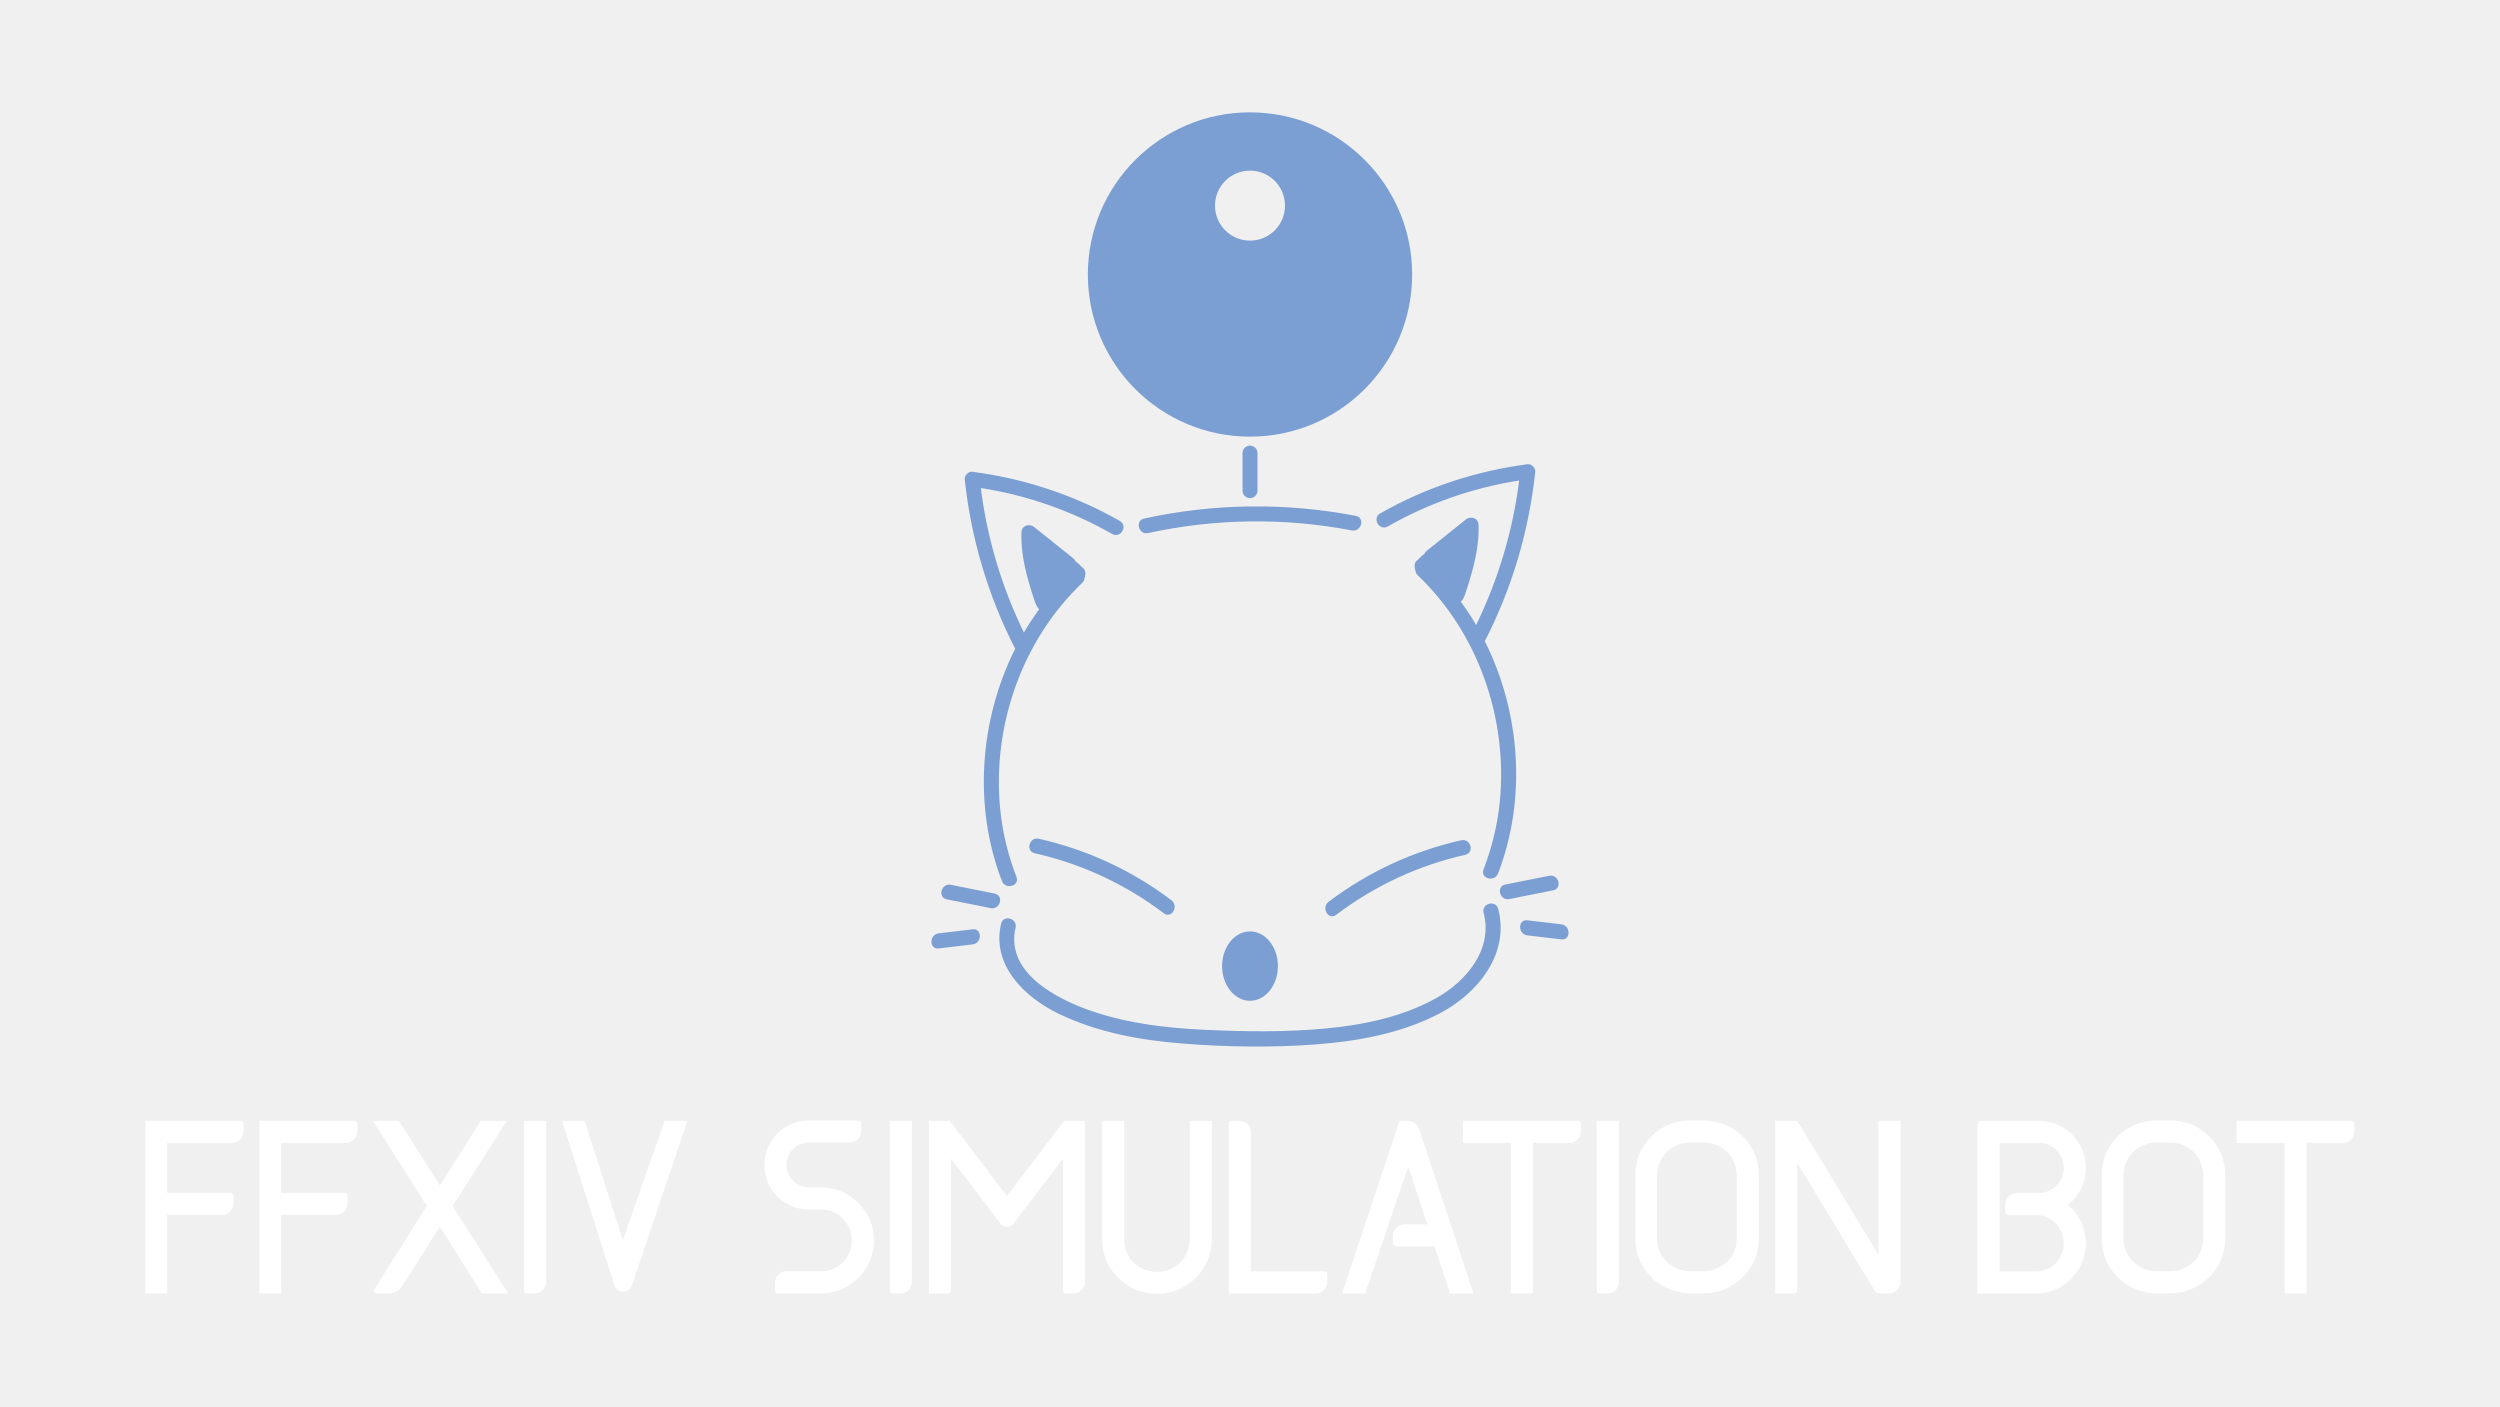
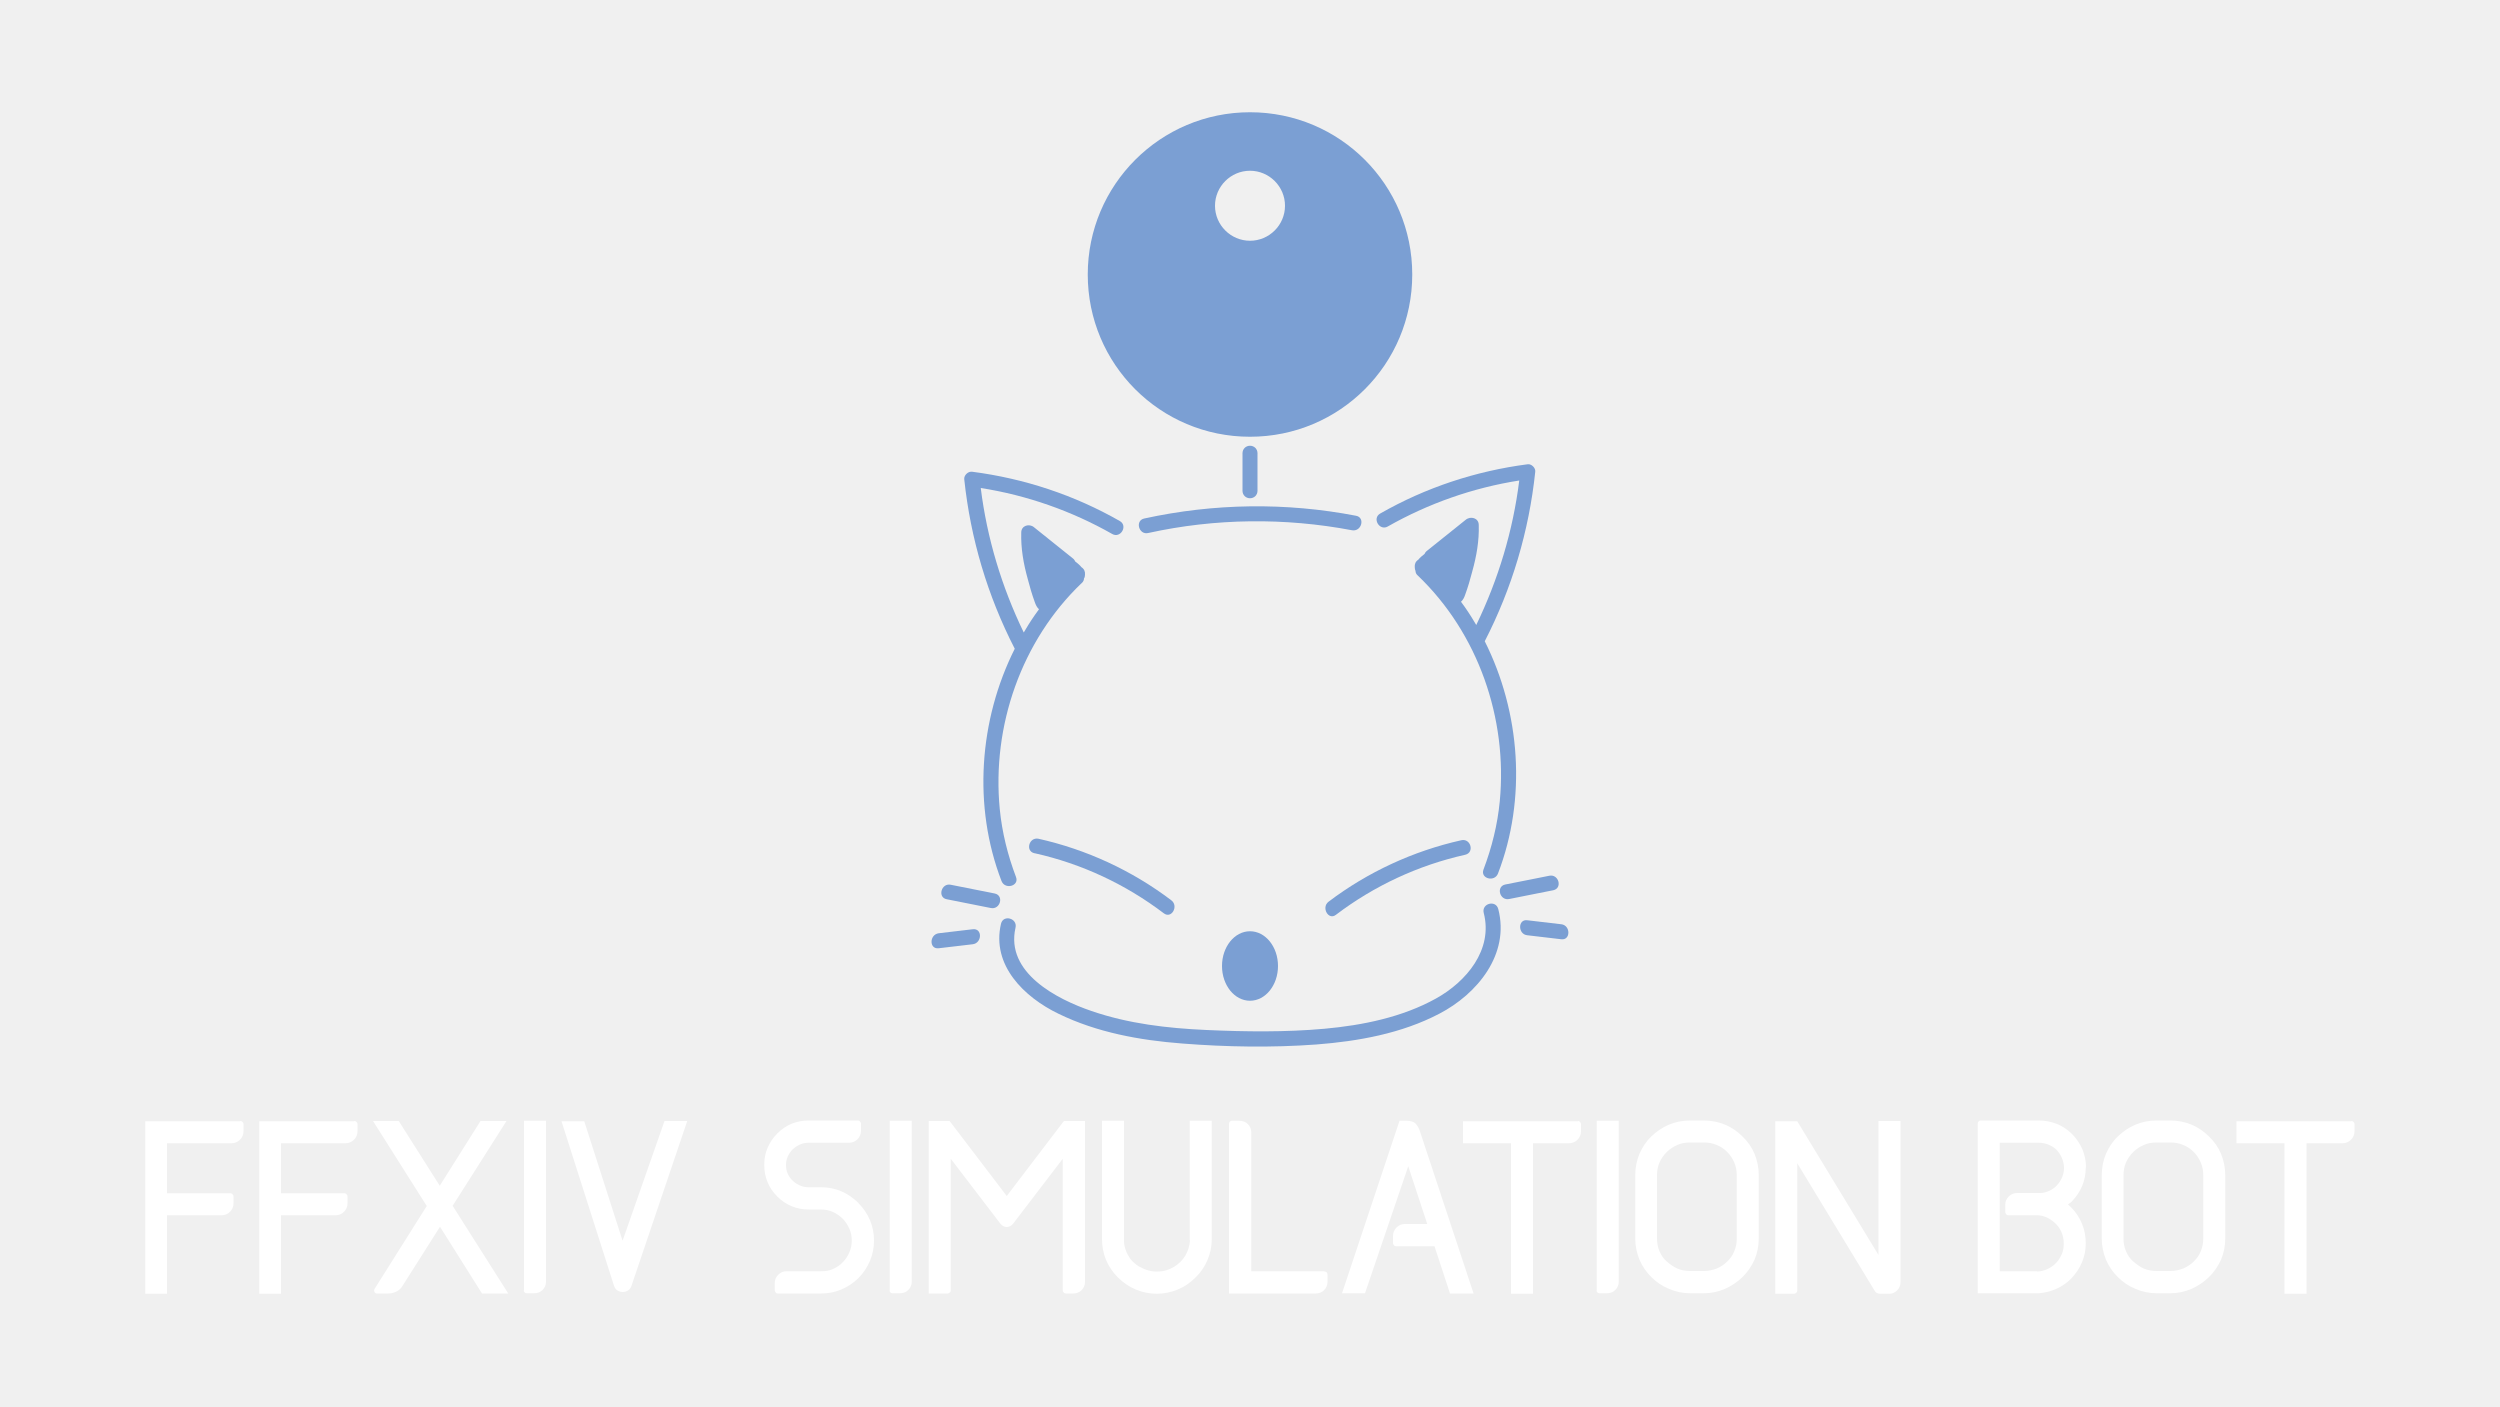
- <svg xmlns="http://www.w3.org/2000/svg" version="1.1" id="레이어_1" x="0px" y="0px" viewBox="0 0 1000 562.5" style="enable-background:new 0 0 1000 562.5;" xml:space="preserve">
-   <style type="text/css">
- 	.st0{fill:#FFFFFF;}
- 	.st1{fill:#7B9FD3;}
- </style>
+ <svg xmlns="http://www.w3.org/2000/svg" id="_레이어_1" data-name="레이어 1" version="1.1" viewBox="0 0 1000 562.5">
+   <defs>
+     <style>
+       .cls-1 {
+         fill: #7b9fd3;
+       }
+ 
+       .cls-1, .cls-2 {
+         stroke-width: 0px;
+       }
+ 
+       .cls-2 {
+         fill: #fff;
+       }
+     </style>
+   </defs>
  <g>
+     <path class="cls-2" d="M96.1,448.4c.4,0,.7.1.9.4.2.2.4.5.4.8v2.9c0,1.3-.5,2.5-1.4,3.4s-2.1,1.4-3.4,1.4h-25.8v20h25.3c.4,0,.7.1.9.4.2.2.4.5.4.8v2.9c0,1.3-.5,2.4-1.4,3.3s-2,1.4-3.3,1.4h-21.9v31.4h-8.7v-69h37.9Z" />
+     <path class="cls-2" d="M141.7,448.4c.4,0,.7.1.9.4.2.2.4.5.4.8v2.9c0,1.3-.5,2.5-1.4,3.4s-2.1,1.4-3.4,1.4h-25.8v20h25.3c.4,0,.7.1.9.4.2.2.4.5.4.8v2.9c0,1.3-.5,2.4-1.4,3.3s-2,1.4-3.3,1.4h-21.9v31.4h-8.7v-69h37.9Z" />
+     <path class="cls-2" d="M181.1,482.4l22.2,35h-10.5l-16.8-26.7-14.9,23.5c-.6,1.1-1.5,1.9-2.5,2.4s-2.1.8-3.3.8h-4.5c-.5,0-.8-.2-1-.6-.2-.4-.2-.8,0-1.2l20.9-33.2-21.5-34h10.3l16.4,25.9,16.3-25.9h10.4l-21.6,34Z" />
+     <path class="cls-2" d="M209.6,516.2v-67.9h8.8v64.4c0,1.3-.5,2.4-1.4,3.3-.9.9-2,1.3-3.4,1.3h-2.9c-.4,0-.7-.1-.9-.4-.2-.2-.3-.5-.3-.8Z" />
+     <path class="cls-2" d="M249.1,496.1l16.7-47.7h9.1l-22.3,65.9c-.3.8-.7,1.5-1.4,1.9s-1.4.6-2.1.6-1.4-.2-2.1-.6c-.7-.4-1.1-1.1-1.4-1.9l-21-65.8h9.1l15.3,47.7Z" />
+     <path class="cls-2" d="M343.4,481.3c2,2,3.5,4.2,4.6,6.8,1.1,2.6,1.6,5.3,1.6,8.1s-.5,5.5-1.6,8.1-2.6,4.9-4.6,6.9c-2,2-4.3,3.5-6.9,4.6-2.6,1.1-5.2,1.6-8.1,1.6h-17.3c-.3,0-.6-.1-.8-.4s-.4-.5-.4-.8v-3c0-1.3.5-2.4,1.4-3.3.9-.9,2-1.4,3.2-1.4h13.9c1.7,0,3.3-.2,4.8-.9,1.5-.7,2.8-1.5,3.9-2.7,1.1-1.1,2-2.4,2.6-3.9.7-1.5,1-3.1,1-4.8s-.3-3.3-1-4.8-1.5-2.8-2.6-3.9c-1.1-1.1-2.4-2-3.9-2.7-1.5-.7-3.1-1-4.8-1h-4.9c-2.4,0-4.6-.4-6.8-1.3s-4.1-2.2-5.8-3.9-3-3.6-3.9-5.8c-.9-2.1-1.3-4.5-1.3-6.9s.4-4.6,1.3-6.7c.9-2.1,2.2-4.1,3.9-5.8,3.5-3.5,7.7-5.2,12.6-5.2h19.6c.4,0,.7.1.9.4.2.2.4.5.4.8v2.9c0,1.3-.5,2.5-1.4,3.4-.9.9-2.1,1.4-3.4,1.4h-16.1c-1.2,0-2.4.2-3.5.7-1.1.5-2,1.1-2.9,1.9-.8.8-1.5,1.8-2,2.9s-.7,2.3-.7,3.4.2,2.5.7,3.5c.5,1.1,1.1,2,2,2.8.8.8,1.8,1.4,2.9,1.9,1.1.5,2.2.7,3.5.7h4.9c2.8,0,5.5.5,8.1,1.6,2.6,1.1,4.8,2.7,6.9,4.7Z" />
+     <path class="cls-2" d="M355.9,516.2v-67.9h8.8v64.4c0,1.3-.5,2.4-1.4,3.3-.9.9-2,1.3-3.4,1.3h-2.9c-.4,0-.7-.1-.9-.4-.2-.2-.3-.5-.3-.8Z" />
+     <path class="cls-2" d="M425.7,448.4h8.3v64.4c0,1.3-.5,2.4-1.4,3.3-.9.9-2.1,1.3-3.4,1.3h-2.8c-.4,0-.7-.1-.9-.4-.2-.2-.4-.5-.4-.8v-52.7l-19.8,25.9c-.7.9-1.6,1.4-2.6,1.4s-1.9-.5-2.6-1.4l-19.8-25.9v52.7c0,.3-.1.6-.4.8-.3.2-.5.4-.8.4h-7.6v-69h8.3l.5.6,22.4,29.4,22.4-29.4.5-.6Z" />
+     <path class="cls-2" d="M475.9,496.2v-47.9h8.8v47.4c0,2.9-.6,5.7-1.7,8.3-1.1,2.6-2.7,5-4.8,7-2.1,2.1-4.4,3.7-7.1,4.8-2.6,1.1-5.5,1.7-8.4,1.7s-5.8-.6-8.4-1.7-5-2.7-7.1-4.8c-2.1-2.1-3.7-4.4-4.8-7.1-1.1-2.6-1.6-5.5-1.6-8.4v-47.2h8.8v48.3c0,.9.2,1.9.5,2.9s.8,2.1,1.4,3c.5,1,1.2,1.8,2,2.5.8.7,1.6,1.4,2.5,1.8,2.4,1.3,4.7,1.9,7.1,1.8,2.4,0,4.5-.7,6.4-1.8,1.9-1.1,3.4-2.6,4.6-4.5,1.1-1.9,1.8-4,1.9-6.3Z" />
+     <path class="cls-2" d="M529.7,508.6c.8,0,1.3.4,1.3,1.3v2.9c0,1.3-.5,2.4-1.4,3.3-.9.9-2.1,1.3-3.4,1.3h-34.6v-67.9c0-.3.1-.6.3-.8.2-.2.5-.4.9-.4h2.9c1.3,0,2.5.4,3.4,1.3.9.9,1.4,2,1.4,3.3v55.6h29.3Z" />
+     <path class="cls-2" d="M589.4,517.4h-9.4l-6.2-18.9h-15.3c-.4,0-.7-.1-.9-.4-.2-.2-.4-.5-.4-.8v-2.9c0-1.3.5-2.5,1.4-3.4s2-1.4,3.3-1.4h9l-7.6-23.1-17.3,50.8h-9.2l23-69h2.7c1.8,0,3,.4,3.7,1.1.7.8,1.3,1.7,1.7,2.9l21.5,65Z" />
+     <path class="cls-2" d="M631.2,448.4c.3,0,.6.1.8.4.2.2.4.5.4.8v2.9c0,1.3-.5,2.5-1.4,3.4-.9.9-2.1,1.4-3.4,1.4h-14.4v60.2h-8.8v-60.2h-19.2v-8.8h46Z" />
+     <path class="cls-2" d="M638.7,516.2v-67.9h8.8v64.4c0,1.3-.5,2.4-1.4,3.3s-2,1.3-3.4,1.3h-2.9c-.4,0-.7-.1-.9-.4-.2-.2-.3-.5-.3-.8Z" />
+     <path class="cls-2" d="M681.6,517.3h-5.6c-2.9,0-5.8-.6-8.5-1.8-2.7-1.1-5-2.7-7-4.7-2-2-3.6-4.3-4.7-6.9-1.1-2.7-1.7-5.5-1.7-8.5v-25.3c0-3.1.6-6,1.7-8.6,1.1-2.5,2.6-4.9,4.7-6.9,2.1-2,4.4-3.6,7-4.7,2.6-1.1,5.4-1.7,8.5-1.7h5.6c3,0,5.9.6,8.5,1.7,2.6,1.1,4.9,2.7,6.9,4.7,2.1,2,3.7,4.3,4.8,6.9,1.1,2.7,1.7,5.5,1.7,8.6v25.3c0,3-.6,5.9-1.7,8.5-1.2,2.6-2.8,5-4.8,6.9-2,2-4.3,3.5-6.9,4.7-2.8,1.2-5.6,1.8-8.5,1.8ZM676,457c-1.9,0-3.6.3-5.1,1-1.6.7-3,1.6-4.2,2.8s-2.2,2.6-2.9,4.2-1,3.3-1,5.1v25.3c0,1.8.3,3.5,1,5.1.7,1.6,1.6,3,2.9,4.1s2.6,2.1,4.2,2.8c1.6.7,3.3,1,5.1,1h5.6c1.8,0,3.5-.4,5.1-1,1.6-.7,3-1.6,4.2-2.8,1.2-1.2,2.2-2.5,2.8-4.1.7-1.6,1-3.3,1-5.1v-25.3c0-1.8-.3-3.5-1-5.1s-1.6-3-2.8-4.2c-1.2-1.2-2.6-2.2-4.2-2.8-1.6-.7-3.3-1-5.1-1h-5.6Z" />
+     <path class="cls-2" d="M751.4,501.9v-53.5h8.8v64.4c0,1.3-.4,2.4-1.3,3.3s-1.9,1.4-3.1,1.4h-3.7c-1.1,0-1.8-.4-2.3-1.3l-30.9-50.9v51c0,.3-.1.6-.4.8-.3.2-.5.4-.8.4h-7.6v-69h8.8l32.5,53.5Z" />
+     <path class="cls-2" d="M834.3,467.1c0,2.5-.5,5-1.4,7.2s-2.3,4.3-4.1,6.2c-.3.3-.5.5-.8.7-.3.2-.6.4-.8.6l1.3,1.2c1.9,1.9,3.3,4.1,4.3,6.5,1,2.4,1.5,5,1.5,7.8s-.5,5.2-1.5,7.6c-1,2.4-2.5,4.6-4.3,6.5-1.8,1.8-3.7,3.1-5.9,4.1s-4.5,1.6-7,1.8h-24.5v-67.9c0-.3.1-.6.3-.8.2-.2.5-.4.8-.4h23.4c2.5,0,5,.5,7.2,1.4,2.3.9,4.3,2.3,6.1,4.1,1.8,1.8,3.1,3.9,4.1,6.1.9,2.3,1.4,4.6,1.4,7.1ZM814.8,508.6c1.5,0,2.9-.4,4.2-1,1.3-.6,2.5-1.4,3.4-2.4,1-1,1.7-2.2,2.3-3.5s.8-2.8.8-4.3-.3-3-.8-4.3c-.6-1.4-1.3-2.5-2.3-3.5-1-1-2.1-1.8-3.4-2.5-1.3-.6-2.7-1-4.2-1h-11.5c-.3,0-.6-.1-.8-.4-.2-.2-.4-.5-.4-.9v-2.9c0-1.3.5-2.4,1.4-3.3s2-1.4,3.4-1.4h9.2c1.3,0,2.6-.4,3.7-.9,1.2-.6,2.2-1.3,3-2.2s1.5-1.9,2-3.1c.5-1.2.8-2.4.8-3.8s-.3-2.6-.8-3.9c-.5-1.2-1.2-2.3-2.1-3.3-.9-.9-2-1.6-3.2-2.1-1.2-.5-2.5-.8-3.9-.8h0c0,0-15.7,0-15.7,0v51.4h15Z" />
+     <path class="cls-2" d="M868.2,517.3h-5.6c-2.9,0-5.8-.6-8.5-1.8-2.7-1.1-5-2.7-7-4.7-2-2-3.6-4.3-4.7-6.9-1.1-2.7-1.7-5.5-1.7-8.5v-25.3c0-3.1.6-6,1.7-8.6,1.1-2.5,2.6-4.9,4.7-6.9,2.1-2,4.4-3.6,7-4.7,2.6-1.1,5.4-1.7,8.5-1.7h5.6c3,0,5.9.6,8.5,1.7,2.6,1.1,4.9,2.7,6.9,4.7,2.1,2,3.7,4.3,4.8,6.9,1.1,2.7,1.7,5.5,1.7,8.6v25.3c0,3-.6,5.9-1.7,8.5-1.2,2.6-2.8,5-4.8,6.9-2,2-4.3,3.5-6.9,4.7-2.8,1.2-5.6,1.8-8.5,1.8ZM862.6,457c-1.9,0-3.6.3-5.1,1-1.6.7-3,1.6-4.2,2.8s-2.2,2.6-2.9,4.2-1,3.3-1,5.1v25.3c0,1.8.3,3.5,1,5.1.7,1.6,1.6,3,2.9,4.1s2.6,2.1,4.2,2.8c1.6.7,3.3,1,5.1,1h5.6c1.8,0,3.5-.4,5.1-1,1.6-.7,3-1.6,4.2-2.8,1.2-1.2,2.2-2.5,2.8-4.1.7-1.6,1-3.3,1-5.1v-25.3c0-1.8-.3-3.5-1-5.1s-1.6-3-2.8-4.2c-1.2-1.2-2.6-2.2-4.2-2.8-1.6-.7-3.3-1-5.1-1h-5.6Z" />
+     <path class="cls-2" d="M940.6,448.4c.3,0,.6.1.8.4.2.2.4.5.4.8v2.9c0,1.3-.5,2.5-1.4,3.4-.9.9-2.1,1.4-3.4,1.4h-14.4v60.2h-8.8v-60.2h-19.2v-8.8h46Z" />
+   </g>
+   <g>
+     <path class="cls-1" d="M400.4,369.5c-3.9,16.6,9.3,29.4,23,36,15.4,7.5,32.5,10.6,49.4,11.9,17.8,1.4,35.9,1.7,53.7.4,16.8-1.3,34.1-4.4,49.2-12.3,15.2-7.9,28.3-23.8,23.6-41.9-1-3.8-6.8-2.2-5.8,1.6,3.8,14.7-7,27.5-19.1,34.2-13.5,7.5-29.3,10.7-44.6,12.1-15.6,1.4-31.5,1.2-47.2.5-15.6-.7-31.2-2.5-46-7.6-13.8-4.7-34.5-15.3-30.4-33.3.9-3.8-4.9-5.4-5.8-1.6h0Z" />
    <g>
-       <path class="st0" d="M96.13,448.35c0.37,0,0.68,0.12,0.91,0.36c0.24,0.24,0.36,0.52,0.36,0.83v2.86c0,1.33-0.46,2.45-1.39,3.38    c-0.93,0.93-2.06,1.39-3.38,1.39H66.86v19.97h25.3c0.37,0,0.68,0.12,0.91,0.36c0.24,0.24,0.36,0.52,0.36,0.83v2.94    c0,1.27-0.46,2.37-1.39,3.3c-0.93,0.93-2.03,1.39-3.3,1.39H66.86v31.42h-8.67v-69.05H96.13z" />
-       <path class="st0" d="M141.72,448.35c0.37,0,0.68,0.12,0.91,0.36c0.24,0.24,0.36,0.52,0.36,0.83v2.86c0,1.33-0.46,2.45-1.39,3.38    c-0.93,0.93-2.06,1.39-3.38,1.39h-25.77v19.97h25.3c0.37,0,0.68,0.12,0.91,0.36c0.24,0.24,0.36,0.52,0.36,0.83v2.94    c0,1.27-0.46,2.37-1.39,3.3c-0.93,0.93-2.03,1.39-3.3,1.39h-21.88v31.42h-8.67v-69.05H141.72z" />
-       <path class="st0" d="M181.06,482.4l22.19,35h-10.5l-16.79-26.73l-14.88,23.47c-0.64,1.06-1.46,1.87-2.47,2.43    c-1.01,0.56-2.12,0.83-3.34,0.83h-4.53c-0.48,0-0.82-0.2-1.03-0.6c-0.21-0.4-0.19-0.78,0.08-1.15l20.92-33.25l-21.48-34.05h10.34    l16.39,25.85l16.31-25.85h10.42L181.06,482.4z" />
-       <path class="st0" d="M209.62,516.2v-67.86h8.83v64.36c0,1.32-0.46,2.44-1.36,3.34c-0.91,0.9-2.03,1.35-3.37,1.35h-2.89    c-0.38,0-0.67-0.12-0.88-0.36C209.73,516.8,209.62,516.52,209.62,516.2z" />
-       <path class="st0" d="M249.13,496.08l16.71-47.73h9.15l-22.27,65.87c-0.27,0.85-0.73,1.47-1.39,1.87c-0.66,0.4-1.35,0.6-2.07,0.6    c-0.72,0-1.41-0.21-2.07-0.64c-0.66-0.42-1.13-1.06-1.39-1.91l-21-65.79h9.07L249.13,496.08z" />
-       <path class="st0" d="M343.41,481.28c1.96,1.96,3.48,4.23,4.56,6.8c1.08,2.57,1.63,5.29,1.63,8.15c0,2.81-0.54,5.5-1.63,8.07    c-1.09,2.57-2.61,4.86-4.56,6.88c-2.01,1.96-4.3,3.49-6.86,4.57c-2.57,1.09-5.25,1.63-8.06,1.63h-17.31    c-0.32,0-0.6-0.12-0.84-0.36c-0.24-0.24-0.36-0.52-0.36-0.84v-2.97c0-1.29,0.46-2.4,1.39-3.33c0.93-0.94,2-1.4,3.22-1.4h13.88    v0.08c1.69,0,3.29-0.33,4.8-0.99c1.51-0.66,2.8-1.55,3.89-2.66c1.08-1.11,1.96-2.42,2.62-3.93c0.66-1.51,0.99-3.11,0.99-4.8    c0-1.69-0.33-3.28-0.99-4.76c-0.66-1.48-1.54-2.79-2.63-3.93c-1.09-1.14-2.39-2.03-3.9-2.7c-1.51-0.66-3.12-0.99-4.81-0.99h-4.93    c-2.39,0-4.65-0.44-6.8-1.32c-2.15-0.88-4.07-2.17-5.77-3.87c-1.7-1.7-2.98-3.63-3.86-5.78c-0.88-2.15-1.31-4.45-1.31-6.9    c0-2.34,0.44-4.58,1.32-6.74c0.88-2.15,2.18-4.08,3.89-5.78c3.47-3.45,7.67-5.18,12.6-5.18h19.65c0.37,0,0.68,0.12,0.91,0.36    c0.24,0.24,0.36,0.52,0.36,0.84v2.89c0,1.34-0.46,2.46-1.39,3.37c-0.93,0.91-2.06,1.36-3.38,1.36h-16.15    c-1.22,0-2.37,0.23-3.46,0.68c-1.09,0.45-2.04,1.09-2.86,1.91c-0.82,0.82-1.47,1.79-1.95,2.9c-0.48,1.11-0.72,2.26-0.72,3.42    c0,1.27,0.24,2.45,0.71,3.54c0.48,1.09,1.12,2.03,1.95,2.82c0.82,0.8,1.77,1.43,2.86,1.91c1.08,0.48,2.23,0.72,3.45,0.72h4.92    c2.8,0,5.49,0.54,8.06,1.63C339.11,477.72,341.39,479.27,343.41,481.28z" />
-       <path class="st0" d="M355.93,516.2v-67.86h8.83v64.36c0,1.32-0.46,2.44-1.36,3.34c-0.91,0.9-2.03,1.35-3.37,1.35h-2.89    c-0.38,0-0.67-0.12-0.88-0.36C356.04,516.8,355.93,516.52,355.93,516.2z" />
-       <path class="st0" d="M425.74,448.35h8.27v64.36c0,1.32-0.47,2.44-1.39,3.34c-0.93,0.9-2.06,1.35-3.38,1.35h-2.78    c-0.37,0-0.68-0.12-0.91-0.36c-0.24-0.24-0.36-0.52-0.36-0.84v-52.74l-19.77,25.93c-0.69,0.9-1.56,1.35-2.62,1.35    c-1.06,0-1.93-0.45-2.62-1.35l-19.77-25.93v52.74c0,0.32-0.13,0.6-0.4,0.84c-0.27,0.24-0.54,0.36-0.8,0.36h-7.63v-69.05h8.27    l0.55,0.64l22.36,29.43l22.43-29.43L425.74,448.35z" />
-       <path class="st0" d="M475.91,496.24v-47.89h8.83v47.41c0,2.92-0.56,5.69-1.67,8.31c-1.11,2.63-2.7,4.97-4.77,7.04    c-2.07,2.07-4.43,3.66-7.08,4.77c-2.65,1.11-5.46,1.67-8.43,1.67c-2.97,0-5.78-0.56-8.43-1.67c-2.65-1.11-5.01-2.7-7.08-4.77    c-2.12-2.07-3.73-4.43-4.81-7.08c-1.09-2.65-1.63-5.46-1.63-8.43v-47.25h8.83v48.29c0,0.9,0.17,1.88,0.51,2.94    c0.34,1.06,0.79,2.07,1.35,3.02c0.55,0.96,1.22,1.8,1.98,2.55c0.77,0.74,1.6,1.35,2.5,1.83c2.38,1.27,4.74,1.87,7.1,1.79    c2.35-0.08,4.47-0.68,6.35-1.79c1.88-1.11,3.4-2.61,4.56-4.49C475.16,500.6,475.8,498.52,475.91,496.24z" />
-       <path class="st0" d="M529.65,508.57c0.85,0,1.27,0.42,1.27,1.27v2.86c0,1.32-0.47,2.44-1.39,3.34c-0.93,0.9-2.06,1.35-3.38,1.35    h-34.6v-67.86c0-0.32,0.11-0.6,0.32-0.83c0.21-0.24,0.51-0.36,0.88-0.36h2.89c1.34,0,2.46,0.44,3.37,1.31    c0.91,0.88,1.36,1.98,1.36,3.3v55.61H529.65z" />
-       <path class="st0" d="M589.41,517.4h-9.39l-6.21-18.85h-15.35c-0.37,0-0.68-0.12-0.91-0.36c-0.24-0.24-0.36-0.52-0.36-0.84v-2.86    c0-1.33,0.46-2.45,1.39-3.38c0.93-0.93,2.03-1.39,3.3-1.39h8.99l-7.56-23.07l-17.26,50.75h-9.23l22.99-69.05h2.71    c1.75,0,3,0.39,3.74,1.15c0.74,0.77,1.3,1.74,1.67,2.9L589.41,517.4z" />
-       <path class="st0" d="M631.18,448.35c0.32,0,0.6,0.12,0.83,0.36c0.24,0.24,0.36,0.52,0.36,0.83v2.86c0,1.33-0.47,2.45-1.39,3.38    c-0.93,0.93-2.06,1.39-3.38,1.39h-14.4v60.22h-8.83v-60.22H585.2v-8.83H631.18z" />
-       <path class="st0" d="M638.7,516.2v-67.86h8.83v64.36c0,1.32-0.46,2.44-1.37,3.34c-0.91,0.9-2.03,1.35-3.37,1.35h-2.89    c-0.38,0-0.67-0.12-0.88-0.36C638.81,516.8,638.7,516.52,638.7,516.2z" />
-       <path class="st0" d="M681.62,517.32h-5.58c-2.92,0-5.76-0.58-8.53-1.75c-2.66-1.11-4.99-2.68-7.01-4.7    c-2.02-2.02-3.59-4.33-4.7-6.93c-1.12-2.66-1.67-5.5-1.67-8.52v-25.33c0-3.08,0.56-5.95,1.67-8.6c1.06-2.55,2.63-4.86,4.7-6.93    c2.07-2.02,4.41-3.58,7.01-4.7c2.6-1.11,5.44-1.67,8.53-1.67h5.58c3.03,0,5.87,0.56,8.53,1.67c2.6,1.11,4.91,2.68,6.93,4.7    c2.07,2.02,3.66,4.33,4.78,6.93c1.11,2.66,1.67,5.52,1.67,8.6v25.33c0,3.03-0.56,5.87-1.67,8.52c-1.17,2.65-2.76,4.96-4.78,6.93    c-1.97,1.96-4.28,3.53-6.93,4.7C687.38,516.73,684.54,517.32,681.62,517.32z M676,457.02c-1.86,0-3.57,0.33-5.13,0.99    c-1.57,0.66-2.96,1.6-4.18,2.82c-1.22,1.22-2.17,2.63-2.86,4.22c-0.69,1.59-1.03,3.29-1.03,5.09v25.3c0,1.8,0.35,3.5,1.03,5.09    c0.69,1.59,1.64,2.97,2.86,4.14c1.22,1.17,2.61,2.09,4.18,2.78c1.56,0.69,3.27,1.03,5.13,1.03h5.57c1.8,0,3.5-0.35,5.09-1.03    c1.59-0.69,3-1.62,4.22-2.78c1.22-1.17,2.16-2.55,2.82-4.14c0.66-1.59,0.99-3.29,0.99-5.09v-25.3c0-1.8-0.33-3.5-0.99-5.09    c-0.66-1.59-1.6-3-2.82-4.22c-1.22-1.22-2.63-2.16-4.22-2.82c-1.59-0.66-3.29-0.99-5.09-0.99H676z" />
-       <path class="st0" d="M751.37,501.89v-53.54h8.83v64.36c0,1.27-0.44,2.36-1.31,3.26c-0.87,0.9-1.92,1.38-3.14,1.43h-3.65    c-1.06,0-1.83-0.42-2.3-1.27l-30.88-50.91v50.99c0,0.32-0.13,0.6-0.4,0.84c-0.27,0.24-0.54,0.36-0.8,0.36h-7.63v-69.05h8.83    L751.37,501.89z" />
-       <path class="st0" d="M834.34,467.12c0,2.55-0.48,4.95-1.43,7.2c-0.95,2.25-2.31,4.31-4.06,6.17c-0.27,0.27-0.55,0.5-0.84,0.72    c-0.29,0.21-0.57,0.42-0.83,0.64l1.27,1.19c1.86,1.91,3.3,4.08,4.34,6.52c1.03,2.44,1.55,5.04,1.55,7.8c0,2.65-0.52,5.2-1.55,7.64    c-1.03,2.44-2.48,4.61-4.34,6.52c-1.75,1.75-3.73,3.13-5.93,4.14c-2.2,1.01-4.55,1.59-7.04,1.75h-24.5v-67.86    c0-0.32,0.11-0.6,0.32-0.83c0.21-0.24,0.48-0.36,0.8-0.36h23.39c2.55,0,4.96,0.47,7.24,1.39c2.28,0.93,4.32,2.29,6.13,4.1    c1.75,1.8,3.1,3.85,4.06,6.13C833.86,462.24,834.34,464.63,834.34,467.12z M814.8,508.57c1.48-0.05,2.88-0.39,4.2-0.99    c1.32-0.61,2.46-1.42,3.41-2.43c0.95-1.01,1.71-2.19,2.26-3.54c0.55-1.35,0.83-2.77,0.83-4.26c0-1.54-0.28-2.98-0.83-4.34    c-0.56-1.35-1.31-2.53-2.27-3.54c-0.95-1.01-2.1-1.83-3.42-2.47c-1.33-0.64-2.73-0.98-4.22-1.03h-11.46    c-0.32,0-0.6-0.12-0.83-0.36c-0.24-0.24-0.36-0.54-0.36-0.91v-2.86c0-1.27,0.46-2.37,1.39-3.3c0.93-0.93,2.05-1.39,3.38-1.39h9.15    c1.32-0.05,2.57-0.36,3.74-0.91c1.17-0.56,2.16-1.29,2.98-2.19c0.82-0.9,1.48-1.93,1.99-3.1c0.5-1.17,0.76-2.44,0.76-3.82    c0-1.32-0.26-2.61-0.79-3.86c-0.53-1.25-1.24-2.33-2.14-3.26c-0.9-0.93-1.96-1.64-3.17-2.15c-1.21-0.5-2.51-0.76-3.89-0.76v0.08    h-15.7v51.39H814.8z" />
-       <path class="st0" d="M868.19,517.32h-5.58c-2.92,0-5.76-0.58-8.53-1.75c-2.66-1.11-4.99-2.68-7.01-4.7    c-2.02-2.02-3.59-4.33-4.7-6.93c-1.12-2.66-1.67-5.5-1.67-8.52v-25.33c0-3.08,0.56-5.95,1.67-8.6c1.06-2.55,2.63-4.86,4.7-6.93    c2.07-2.02,4.41-3.58,7.01-4.7c2.6-1.11,5.44-1.67,8.53-1.67h5.58c3.03,0,5.87,0.56,8.53,1.67c2.6,1.11,4.91,2.68,6.93,4.7    c2.07,2.02,3.66,4.33,4.78,6.93c1.11,2.66,1.67,5.52,1.67,8.6v25.33c0,3.03-0.56,5.87-1.67,8.52c-1.17,2.65-2.76,4.96-4.78,6.93    c-1.97,1.96-4.28,3.53-6.93,4.7C873.95,516.73,871.11,517.32,868.19,517.32z M862.58,457.02c-1.86,0-3.57,0.33-5.13,0.99    c-1.57,0.66-2.96,1.6-4.18,2.82c-1.22,1.22-2.17,2.63-2.86,4.22c-0.69,1.59-1.03,3.29-1.03,5.09v25.3c0,1.8,0.35,3.5,1.03,5.09    c0.69,1.59,1.64,2.97,2.86,4.14c1.22,1.17,2.61,2.09,4.18,2.78c1.56,0.69,3.27,1.03,5.13,1.03h5.57c1.8,0,3.5-0.35,5.09-1.03    c1.59-0.69,3-1.62,4.22-2.78c1.22-1.17,2.16-2.55,2.82-4.14c0.66-1.59,0.99-3.29,0.99-5.09v-25.3c0-1.8-0.33-3.5-0.99-5.09    c-0.66-1.59-1.6-3-2.82-4.22c-1.22-1.22-2.63-2.16-4.22-2.82c-1.59-0.66-3.29-0.99-5.09-0.99H862.58z" />
-       <path class="st0" d="M940.62,448.35c0.32,0,0.6,0.12,0.83,0.36c0.24,0.24,0.36,0.52,0.36,0.83v2.86c0,1.33-0.47,2.45-1.39,3.38    c-0.93,0.93-2.06,1.39-3.38,1.39h-14.4v60.22h-8.83v-60.22h-19.17v-8.83H940.62z" />
+       <path class="cls-1" d="M413.9,341.3c18.8,4.2,36.3,12.4,51.6,24,3.1,2.4,6.1-2.9,3-5.2-15.7-11.9-33.9-20.3-53.1-24.6-3.8-.8-5.4,5-1.6,5.8h0Z" />
+       <path class="cls-1" d="M584.5,336.1c-19.2,4.3-37.4,12.7-53.1,24.6-3,2.3,0,7.6,3,5.2,15.3-11.6,32.9-19.8,51.7-24,3.8-.9,2.2-6.7-1.6-5.8h0Z" />
+     </g>
+     <ellipse class="cls-1" cx="500" cy="386.4" rx="11.2" ry="13.9" />
+     <g>
+       <path class="cls-1" d="M603.7,359.6c5.8-1.2,11.7-2.3,17.6-3.5,3.8-.8,2.2-6.6-1.6-5.8-5.8,1.2-11.7,2.3-17.6,3.5-3.8.8-2.2,6.6,1.6,5.8h0Z" />
+       <path class="cls-1" d="M610.9,374.1c4.5.5,9.1,1.1,13.6,1.6,3.8.5,3.8-5.6,0-6-4.5-.5-9.1-1.1-13.6-1.6-3.8-.5-3.8,5.6,0,6h0Z" />
+       <path class="cls-1" d="M397.9,357.4c-5.9-1.2-11.7-2.3-17.6-3.5-3.8-.8-5.4,5.1-1.6,5.8,5.9,1.2,11.7,2.3,17.6,3.5,3.8.8,5.4-5,1.6-5.8h0Z" />
+       <path class="cls-1" d="M389.1,371.7c-4.5.5-9.1,1.1-13.6,1.6-3.8.5-3.9,6.5,0,6,4.5-.5,9.1-1.1,13.6-1.6,3.8-.5,3.9-6.5,0-6h0Z" />
    </g>
    <g>
-       <path class="st1" d="M400.42,369.5c-3.85,16.57,9.34,29.36,22.98,35.96c15.43,7.47,32.46,10.6,49.44,11.94    c17.75,1.41,35.91,1.7,53.67,0.35c16.83-1.27,34.06-4.44,49.16-12.28c15.25-7.92,28.31-23.75,23.61-41.92    c-0.97-3.76-6.79-2.16-5.82,1.6c3.81,14.7-7.04,27.46-19.1,34.17c-13.48,7.51-29.34,10.72-44.57,12.12    c-15.64,1.44-31.5,1.22-47.18,0.52c-15.56-0.7-31.22-2.47-46.02-7.56c-13.79-4.74-34.54-15.31-30.37-33.3    C407.11,367.32,401.3,365.71,400.42,369.5L400.42,369.5z" />
-       <g>
-         <path class="st1" d="M413.89,341.31c18.78,4.22,36.31,12.4,51.65,24.02c3.09,2.35,6.1-2.89,3.05-5.21     c-15.7-11.91-33.87-20.31-53.09-24.63C411.71,334.64,410.09,340.46,413.89,341.31L413.89,341.31z" />
-         <path class="st1" d="M584.51,336.1c-19.23,4.32-37.39,12.73-53.09,24.63c-3.05,2.32-0.05,7.56,3.05,5.21     c15.34-11.63,32.87-19.8,51.65-24.02C589.9,341.06,588.3,335.25,584.51,336.1L584.51,336.1z" />
-       </g>
-       <ellipse class="st1" cx="500" cy="386.44" rx="11.16" ry="13.88" />
-       <g>
-         <path class="st1" d="M603.72,359.63c5.85-1.17,11.7-2.34,17.56-3.51c3.8-0.76,2.19-6.58-1.6-5.82     c-5.85,1.17-11.7,2.34-17.56,3.51C598.32,354.57,599.93,360.39,603.72,359.63L603.72,359.63z" />
-         <path class="st1" d="M610.93,374.15c4.54,0.54,9.07,1.07,13.61,1.61c3.85,0.46,3.82-5.58,0-6.03c-4.54-0.54-9.07-1.07-13.61-1.61     C607.08,367.66,607.11,373.69,610.93,374.15L610.93,374.15z" />
-         <path class="st1" d="M397.88,357.43c-5.85-1.17-11.7-2.34-17.56-3.51c-3.79-0.76-5.41,5.06-1.6,5.82     c5.85,1.17,11.7,2.34,17.56,3.51C400.07,364.01,401.69,358.2,397.88,357.43L397.88,357.43z" />
-         <path class="st1" d="M389.07,371.73c-4.54,0.54-9.07,1.07-13.61,1.61c-3.81,0.45-3.85,6.49,0,6.03     c4.54-0.54,9.07-1.07,13.61-1.61C392.88,377.31,392.93,371.28,389.07,371.73L389.07,371.73z" />
-       </g>
-       <g>
-         <path class="st1" d="M611.1,185.68c-20.8,2.7-40.8,9.3-59.04,19.69c-3.37,1.92-0.34,7.14,3.05,5.21     c16.25-9.25,34.09-15.53,52.56-18.37c-2.53,20.06-8.38,39.63-17.23,57.8c-0.2-0.35-0.4-0.7-0.6-1.04c-1.7-2.85-3.55-5.62-5.5-8.3     c0.77-0.7,1.27-1.74,1.67-2.87c1.07-3.03,1.99-6.13,2.84-9.23c1.67-6.07,2.76-12.3,2.58-18.6c-0.08-2.81-3.16-3.73-5.15-2.13     c-5.2,4.16-10.4,8.31-15.59,12.47c-0.45,0.36-0.74,0.77-0.9,1.18c-0.92,0.67-1.76,1.44-2.52,2.32c-0.01,0.01-0.02,0.02-0.04,0.03     c-1.12,0.73-1.5,1.83-1.37,2.86c-0.02,0.55,0.12,1.08,0.35,1.6c0.04,0.63,0.32,1.26,0.91,1.83     c24.17,23.07,36.04,57.31,32.81,90.43c-0.91,9.33-3.16,18.49-6.52,27.23c-1.39,3.63,4.44,5.2,5.82,1.6     c11.5-29.9,8.98-64.38-5.3-92.91c10.86-21.18,17.66-44.1,20.18-67.77C614.27,187.22,612.6,185.49,611.1,185.68z" />
-         <path class="st1" d="M388.9,188.7c20.8,2.7,40.8,9.3,59.04,19.69c3.37,1.92,0.34,7.14-3.05,5.21     c-16.25-9.25-34.09-15.53-52.56-18.37c2.53,20.06,8.38,39.63,17.23,57.8c0.2-0.35,0.4-0.7,0.6-1.04c1.7-2.85,3.55-5.62,5.5-8.3     c-0.77-0.7-1.27-1.74-1.67-2.87c-1.07-3.03-1.99-6.13-2.84-9.23c-1.67-6.07-2.76-12.3-2.58-18.6c0.08-2.81,3.16-3.73,5.15-2.13     c5.2,4.16,10.4,8.31,15.59,12.47c0.45,0.36,0.74,0.77,0.9,1.18c0.92,0.67,1.76,1.44,2.52,2.32c0.01,0.01,0.02,0.02,0.04,0.03     c1.12,0.73,1.5,1.83,1.37,2.86c0.02,0.55-0.12,1.08-0.35,1.6c-0.04,0.63-0.32,1.26-0.91,1.83     c-24.17,23.07-36.04,57.31-32.81,90.43c0.91,9.33,3.16,18.49,6.52,27.23c1.39,3.63-4.44,5.2-5.82,1.6     c-11.5-29.9-8.98-64.38,5.3-92.91c-10.86-21.18-17.66-44.1-20.18-67.77C385.73,190.23,387.4,188.5,388.9,188.7z" />
-       </g>
-       <path class="st1" d="M459.26,213.23c26.77-5.85,54.57-6.23,81.48-1.06c3.79,0.73,5.42-5.09,1.6-5.82    c-28.02-5.38-56.81-5.04-84.68,1.06C453.86,208.24,455.47,214.06,459.26,213.23L459.26,213.23z" />
-       <path class="st1" d="M500,199.25c-1.66,0-3-1.34-3-3v-15c0-1.66,1.34-3,3-3c1.66,0,3,1.34,3,3v15    C503,197.91,501.66,199.25,500,199.25z" />
-       <path class="st1" d="M500,44.94c-35.82,0-64.86,29.04-64.86,64.86c0,35.82,29.04,64.86,64.86,64.86s64.86-29.04,64.86-64.86    C564.86,73.98,535.82,44.94,500,44.94z M500,96.25c-7.73,0-14-6.27-14-14s6.27-14,14-14s14,6.27,14,14S507.73,96.25,500,96.25z" />
+       <path class="cls-1" d="M611.1,185.7c-20.8,2.7-40.8,9.3-59,19.7-3.4,1.9-.3,7.1,3,5.2,16.2-9.2,34.1-15.5,52.6-18.4-2.5,20.1-8.4,39.6-17.2,57.8-.2-.4-.4-.7-.6-1-1.7-2.9-3.5-5.6-5.5-8.3.8-.7,1.3-1.7,1.7-2.9,1.1-3,2-6.1,2.8-9.2,1.7-6.1,2.8-12.3,2.6-18.6,0-2.8-3.2-3.7-5.2-2.1-5.2,4.2-10.4,8.3-15.6,12.5-.5.4-.7.8-.9,1.2-.9.7-1.8,1.4-2.5,2.3,0,0,0,0,0,0-1.1.7-1.5,1.8-1.4,2.9,0,.6.1,1.1.3,1.6,0,.6.3,1.3.9,1.8,24.2,23.1,36,57.3,32.8,90.4-.9,9.3-3.2,18.5-6.5,27.2-1.4,3.6,4.4,5.2,5.8,1.6,11.5-29.9,9-64.4-5.3-92.9,10.9-21.2,17.7-44.1,20.2-67.8.2-1.5-1.5-3.2-3-3Z" />
+       <path class="cls-1" d="M388.9,188.7c20.8,2.7,40.8,9.3,59,19.7,3.4,1.9.3,7.1-3,5.2-16.2-9.2-34.1-15.5-52.6-18.4,2.5,20.1,8.4,39.6,17.2,57.8.2-.4.4-.7.6-1,1.7-2.9,3.5-5.6,5.5-8.3-.8-.7-1.3-1.7-1.7-2.9-1.1-3-2-6.1-2.8-9.2-1.7-6.1-2.8-12.3-2.6-18.6,0-2.8,3.2-3.7,5.1-2.1,5.2,4.2,10.4,8.3,15.6,12.5.5.4.7.8.9,1.2.9.7,1.8,1.4,2.5,2.3,0,0,0,0,0,0,1.1.7,1.5,1.8,1.4,2.9,0,.6-.1,1.1-.4,1.6,0,.6-.3,1.3-.9,1.8-24.2,23.1-36,57.3-32.8,90.4.9,9.3,3.2,18.5,6.5,27.2,1.4,3.6-4.4,5.2-5.8,1.6-11.5-29.9-9-64.4,5.3-92.9-10.9-21.2-17.7-44.1-20.2-67.8-.2-1.5,1.5-3.2,3-3Z" />
    </g>
+     <path class="cls-1" d="M459.3,213.2c26.8-5.9,54.6-6.2,81.5-1.1,3.8.7,5.4-5.1,1.6-5.8-28-5.4-56.8-5-84.7,1.1-3.8.8-2.2,6.7,1.6,5.8h0Z" />
+     <path class="cls-1" d="M500,199.3c-1.7,0-3-1.3-3-3v-15c0-1.7,1.3-3,3-3s3,1.3,3,3v15c0,1.7-1.3,3-3,3Z" />
+     <path class="cls-1" d="M500,44.9c-35.8,0-64.9,29-64.9,64.9s29,64.9,64.9,64.9,64.9-29,64.9-64.9-29-64.9-64.9-64.9ZM500,96.3c-7.7,0-14-6.3-14-14s6.3-14,14-14,14,6.3,14,14-6.3,14-14,14Z" />
  </g>
</svg>
